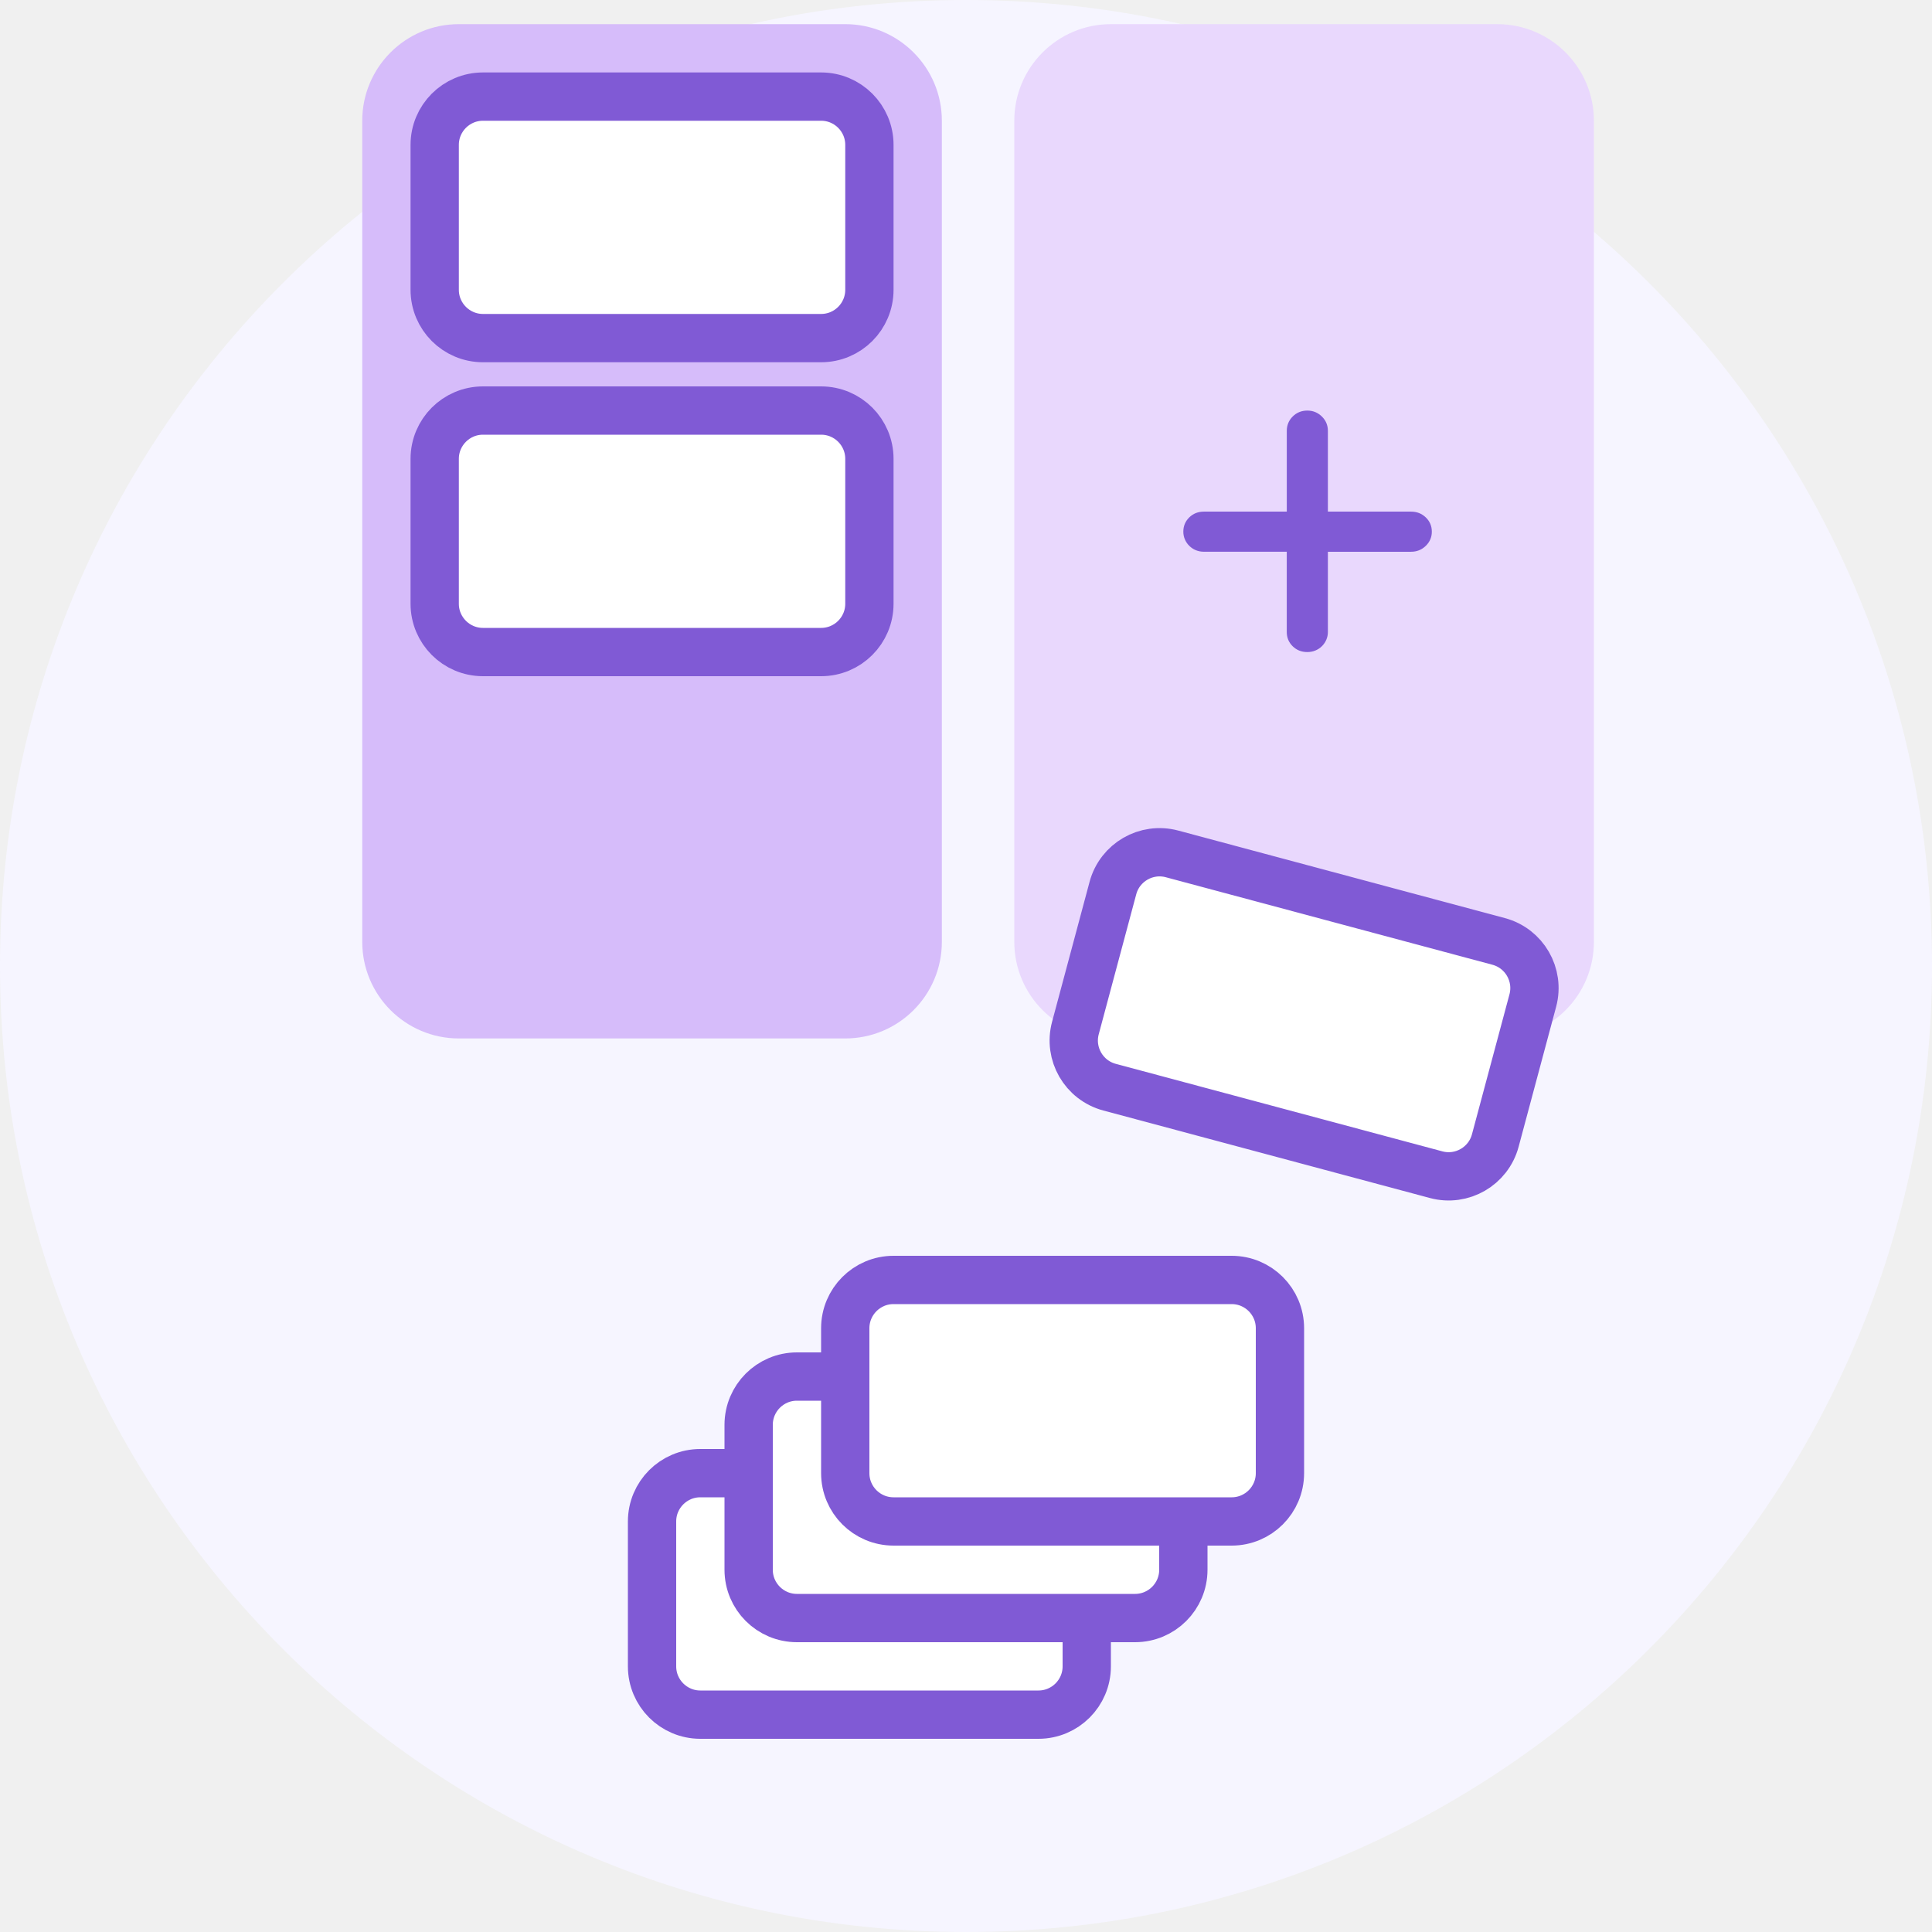
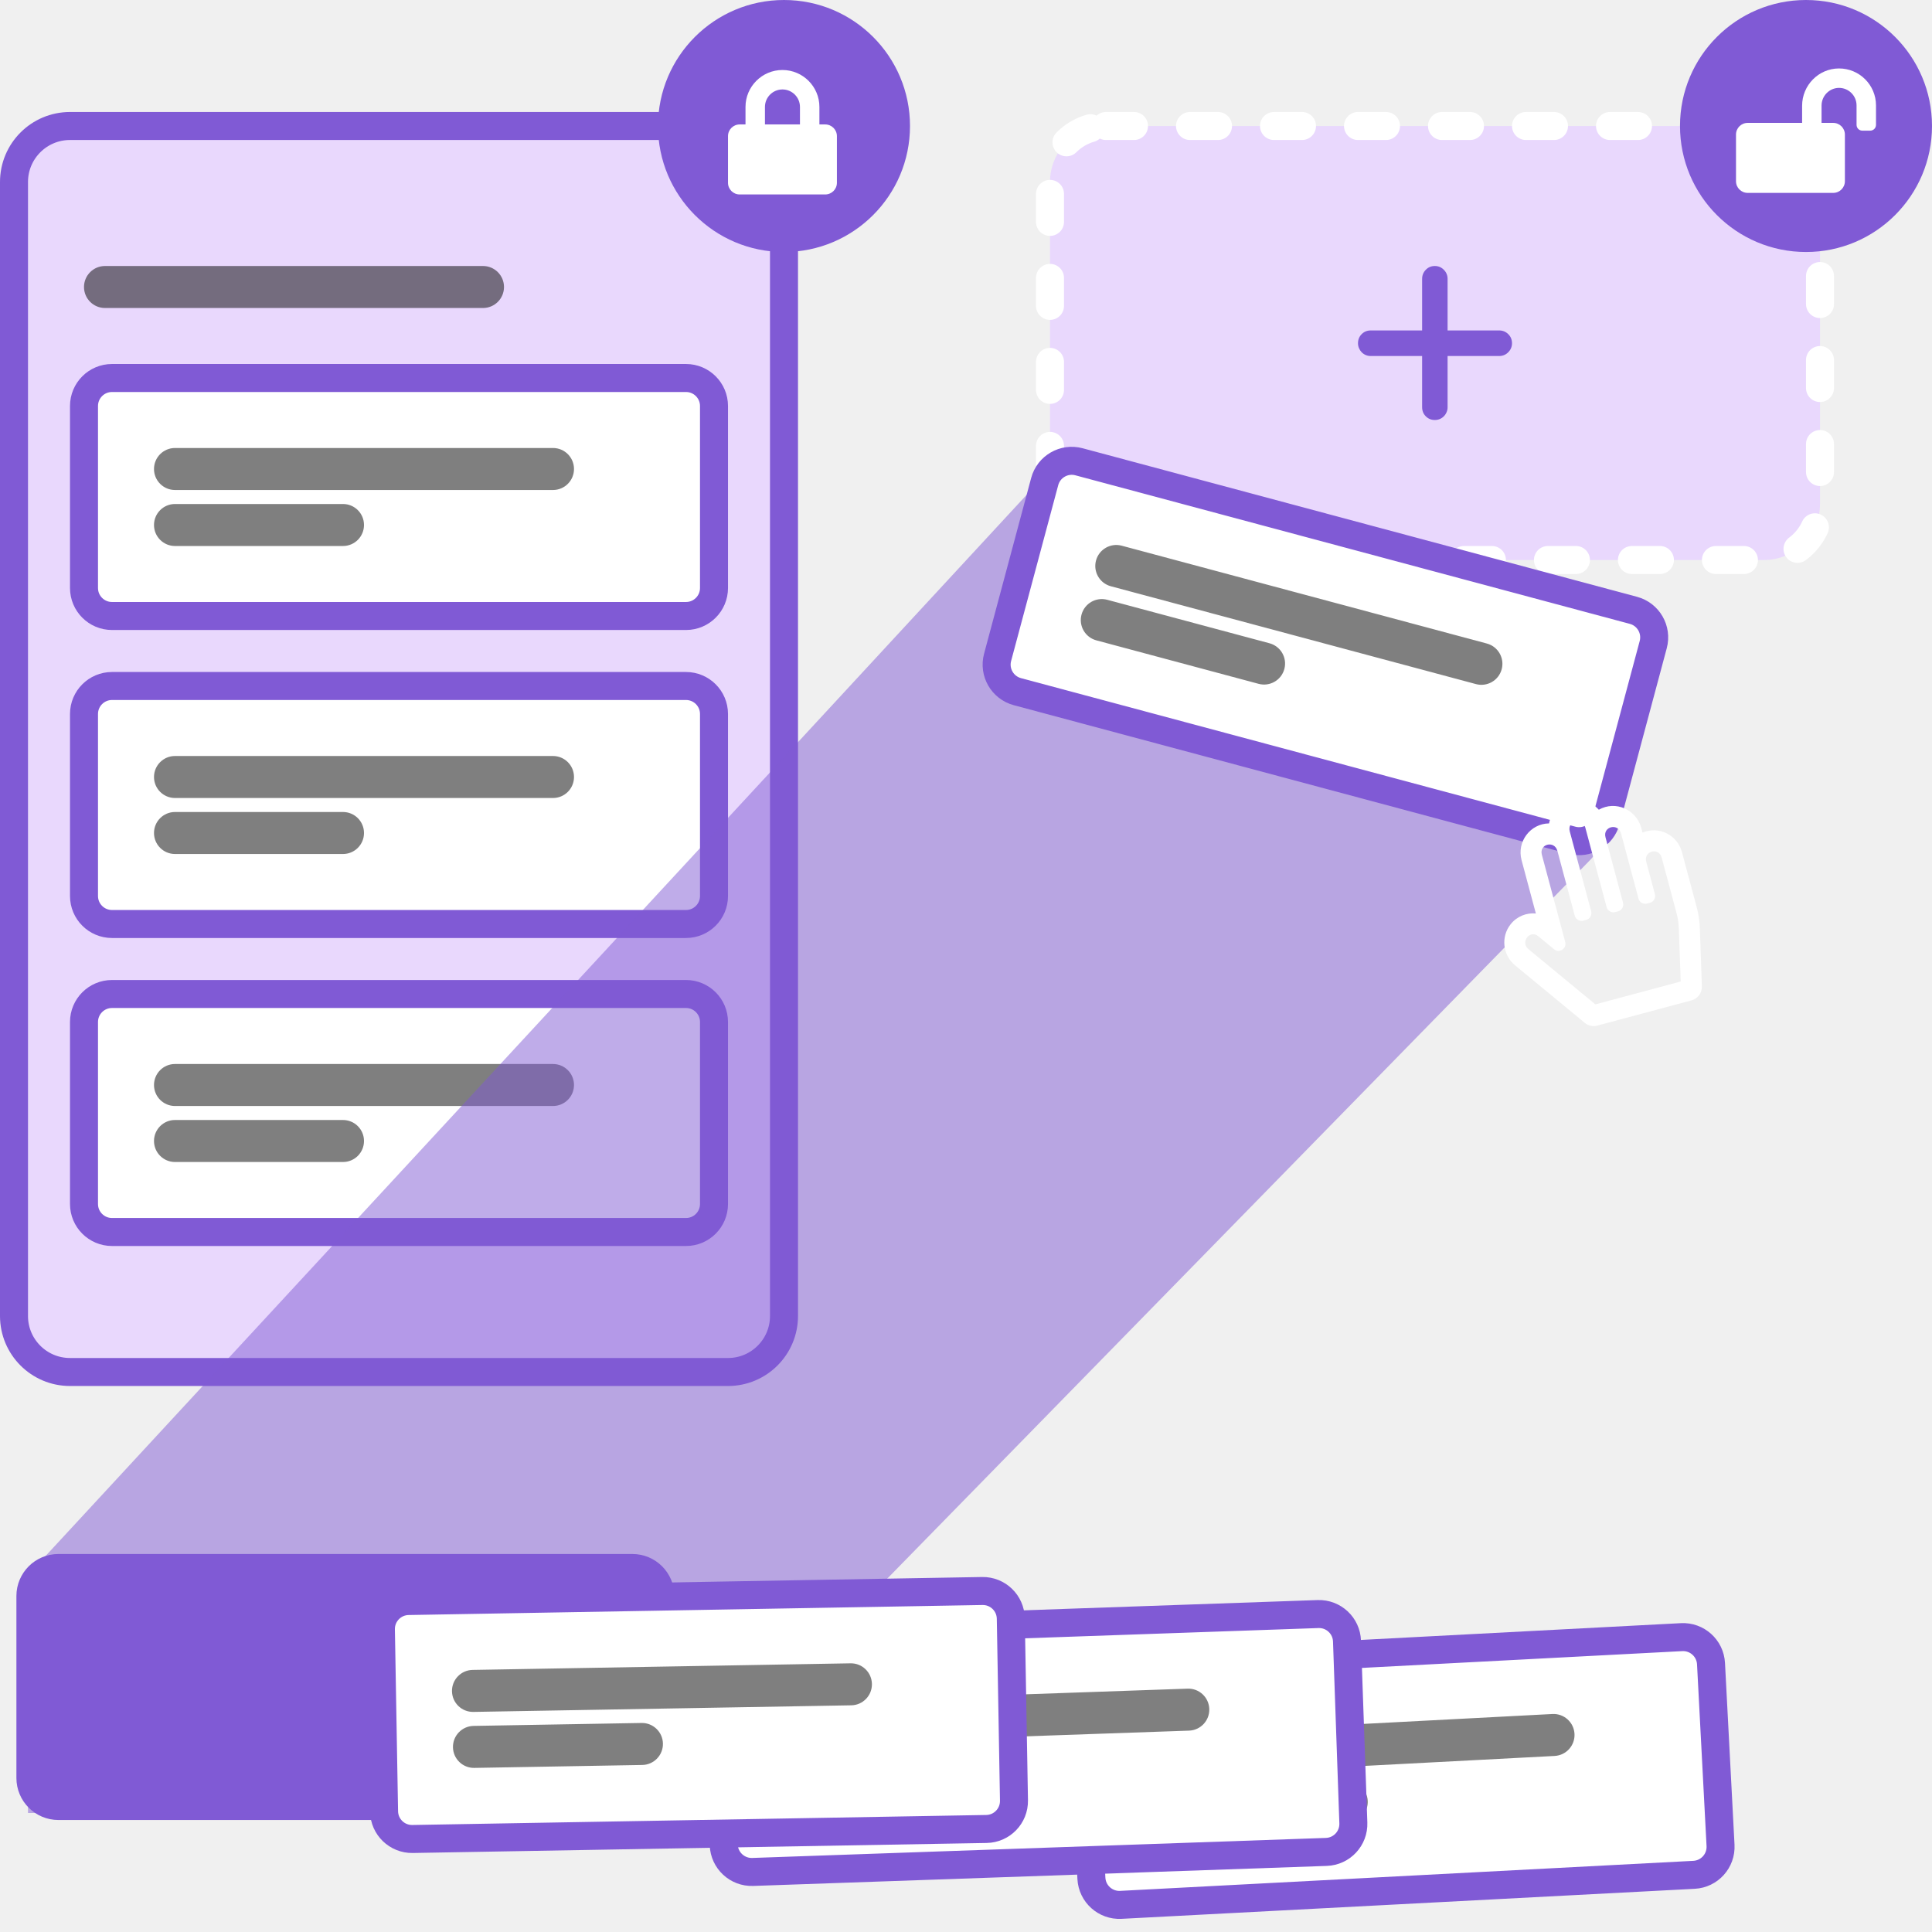
- <svg xmlns="http://www.w3.org/2000/svg" height="80" viewBox="0 0 80 80" width="80">
-   <g fill="none" fill-rule="evenodd">
-     <circle cx="40" cy="40" fill="#f6f5ff" r="40" />
-     <g transform="translate(42 1)">
-       <path d="m4 0h16c2.209 0 4 1.791 4 4v34c0 2.209-1.791 4-4 4h-16c-2.209 0-4-1.791-4-4v-34c0-2.209 1.791-4 4-4z" fill="#e9d8fd" />
-       <path d="m12.135 26c.12 0 .232-.022.335-.065.103-.043.194-.103.27-.18.077-.077.137-.165.18-.265s.065-.207.065-.32v-3.323h3.443c.24 0 .444-.082.611-.245s.25-.359.25-.586c0-.234-.083-.43-.25-.591-.167-.16-.37-.24-.611-.24h-3.443v-3.343c0-.234-.083-.432-.25-.596-.167-.163-.367-.245-.601-.245-.24 0-.442.082-.606.245-.163.163-.245.362-.245.596v3.343h-3.433c-.24 0-.442.08-.606.24-.163.16-.245.357-.245.591 0 .113.022.22.065.32s.103.189.18.265.167.137.27.18.215.065.335.065h3.433v3.323c0 .234.082.43.245.591.163.16.365.24.606.24z" fill="#805ad5" fill-rule="nonzero" />
-     </g>
-     <g transform="translate(15 1)">
-       <path d="m4 0h16c2.209 0 4 1.791 4 4v34c0 2.209-1.791 4-4 4h-16c-2.209 0-4-1.791-4-4v-34c0-2.209 1.791-4 4-4z" fill="#d6bcfa" />
-       <g fill="#fff" stroke="#805ad5" stroke-width="2">
-         <rect height="10" rx="2" width="18" x="3" y="16" />
-         <rect height="10" rx="2" width="18" x="3" y="3" />
+ <svg xmlns="http://www.w3.org/2000/svg" width="138px" height="138px" viewBox="0 0 138 138" version="1.1">
+   <g id="icons" stroke="none" stroke-width="1" fill="none" fill-rule="evenodd">
+     <g id="hybrid-sort-icon" transform="translate(1, 0)">
+       <g id="open-group-copy" transform="translate(74, 9)" fill="#E9D8FD" stroke="#FFFFFF" stroke-dasharray="2,4" stroke-linecap="round" stroke-linejoin="round" stroke-width="2">
+         <path d="M4,0 L51,0 C53.209,-4.05812251e-16 55,1.791 55,4 L55,27 C55,29.209 53.209,31 51,31 L4,31 C1.791,31 2.705415e-16,29.209 0,27 L0,4 C-2.705415e-16,1.791 1.791,4.05812251e-16 4,0 Z" id="open-group" />
      </g>
-     </g>
-     <g fill="#fff" stroke="#805ad5" stroke-width="2" transform="translate(27 34)">
-       <rect height="10" rx="2" width="18" y="27" />
-       <rect height="10" rx="2" width="18" x="4" y="23" />
-       <rect height="10" rx="2" width="18" x="8" y="19" />
-       <rect height="10" rx="2" transform="matrix(.9659258 .258819 -.258819 .9659258 2.990555 -6.715521)" width="18" x="18" y="3" />
+       <path d="M101.489,30 C101.618,30 101.737,29.976 101.848,29.928 C101.958,29.881 102.055,29.815 102.137,29.73 C102.219,29.646 102.283,29.549 102.329,29.438 C102.376,29.328 102.399,29.211 102.399,29.086 L102.399,29.086 L102.399,25.43 L106.08,25.43 C106.337,25.43 106.554,25.341 106.732,25.161 C106.911,24.981 107,24.766 107,24.517 C107,24.26 106.911,24.043 106.732,23.867 C106.554,23.691 106.337,23.603 106.08,23.603 L106.08,23.603 L102.399,23.603 L102.399,19.925 C102.399,19.668 102.31,19.45 102.131,19.27 C101.953,19.09 101.739,19 101.489,19 C101.232,19 101.017,19.09 100.842,19.27 C100.667,19.45 100.58,19.668 100.58,19.925 L100.58,19.925 L100.58,23.603 L96.91,23.603 C96.653,23.603 96.437,23.691 96.262,23.867 C96.087,24.043 96,24.26 96,24.517 C96,24.641 96.023,24.759 96.07,24.869 C96.116,24.979 96.18,25.076 96.262,25.161 C96.344,25.245 96.44,25.311 96.551,25.359 C96.662,25.407 96.781,25.43 96.91,25.43 L96.91,25.43 L100.58,25.43 L100.58,29.086 C100.58,29.343 100.667,29.56 100.842,29.736 C101.017,29.912 101.232,30 101.489,30 Z" id="+" fill="#805AD5" fill-rule="nonzero" />
+       <g id="Group" transform="translate(119, 0)">
+         <circle id="Oval" fill="#805AD5" cx="9" cy="9" r="9" />
+         <path d="M11.352,4.889 C9.894,4.894 8.722,6.095 8.722,7.554 L8.722,8.778 L4.833,8.778 C4.373,8.778 4,9.151 4,9.611 L4,12.944 C4,13.405 4.373,13.778 4.833,13.778 L10.944,13.778 C11.405,13.778 11.778,13.405 11.778,12.944 L11.778,9.611 C11.778,9.151 11.405,8.778 10.944,8.778 L10.111,8.778 L10.111,7.543 C10.111,6.856 10.661,6.285 11.349,6.278 C12.043,6.271 12.611,6.835 12.611,7.528 L12.611,8.917 C12.611,9.148 12.797,9.333 13.028,9.333 L13.583,9.333 C13.814,9.333 14,9.148 14,8.917 L14,7.528 C14,6.069 12.811,4.884 11.352,4.889 Z" id="Icon/Security/Lock-Open" fill="#FFFFFF" />
+       </g>
+       <g id="open-group" transform="translate(0, 9)" fill="#E9D8FD" stroke="#805AD5" stroke-linecap="round" stroke-linejoin="round" stroke-width="2">
+         <rect x="0" y="0" width="55" height="89" rx="4" />
+       </g>
+       <rect id="Rectangle" fill-opacity="0.5" fill="#000000" x="5" y="19" width="30" height="3" rx="1.5" />
+       <g id="card" transform="translate(5, 27)">
+         <rect stroke="#805AD5" stroke-width="2" fill="#FFFFFF" x="0" y="0" width="45" height="17" rx="2" />
+         <rect id="Rectangle" fill-opacity="0.5" fill="#000000" x="5" y="5" width="30" height="3" rx="1.5" />
+         <rect id="Rectangle-Copy" fill-opacity="0.5" fill="#000000" x="5" y="9" width="15" height="3" rx="1.5" />
+       </g>
+       <g id="card" transform="translate(5, 49)">
+         <rect stroke="#805AD5" stroke-width="2" fill="#FFFFFF" x="0" y="0" width="45" height="17" rx="2" />
+         <rect id="Rectangle" fill-opacity="0.5" fill="#000000" x="5" y="5" width="30" height="3" rx="1.5" />
+         <rect id="Rectangle-Copy" fill-opacity="0.5" fill="#000000" x="5" y="9" width="15" height="3" rx="1.5" />
+       </g>
+       <g id="card" transform="translate(5, 71)">
+         <rect stroke="#805AD5" stroke-width="2" fill="#FFFFFF" x="0" y="0" width="45" height="17" rx="2" />
+         <rect id="Rectangle" fill-opacity="0.5" fill="#000000" x="5" y="5" width="30" height="3" rx="1.5" />
+         <rect id="Rectangle-Copy" fill-opacity="0.5" fill="#000000" x="5" y="9" width="15" height="3" rx="1.5" />
+       </g>
+       <g id="Group" transform="translate(46, 0)">
+         <circle id="Oval" fill="#805AD5" cx="9" cy="9" r="9" />
+         <path d="M11.945,8.889 L11.529,8.889 L11.529,7.639 C11.529,6.184 10.344,5 8.889,5 C7.434,5 6.25,6.184 6.25,7.639 L6.25,8.889 L5.833,8.889 C5.373,8.889 5,9.263 5,9.723 L5,13.057 C5,13.517 5.373,13.89 5.833,13.89 L11.945,13.89 C12.405,13.89 12.779,13.517 12.779,13.057 L12.779,9.723 C12.779,9.263 12.405,8.889 11.945,8.889 Z M10.14,8.889 L7.639,8.889 L7.639,7.639 C7.639,6.95 8.2,6.389 8.889,6.389 C9.579,6.389 10.14,6.95 10.14,7.639 L10.14,8.889 Z" id="Icon/Security/Lock" fill="#FFFFFF" />
+       </g>
+       <g id="Group" transform="translate(1, 32)">
+         <path d="M74.666,1.312 L114.558,11.981 C115.625,12.266 116.259,13.362 115.974,14.43 C115.973,14.433 115.972,14.436 115.971,14.439 L112.137,28.499 C112.047,28.828 111.875,29.128 111.637,29.371 L45,97.5 L45,97.5 L0,97.5 L0,80.5 L72.681,1.886 C73.185,1.341 73.949,1.12 74.666,1.312 Z" id="card-shadow" fill-opacity="0.5" fill="#805AD5" />
+         <g transform="translate(75.58598, 86)" id="card-copy-5">
+           <g transform="translate(22.5, 8.5) rotate(-3) translate(-22.5, -8.5) " id="card">
+             <rect stroke="#805AD5" stroke-width="2" fill="#FFFFFF" x="0" y="0" width="45" height="17" rx="2" />
+             <rect id="Rectangle" fill-opacity="0.5" fill="#000000" x="5" y="5" width="30" height="3" rx="1.5" />
+             <rect id="Rectangle-Copy" fill-opacity="0.5" fill="#000000" x="5" y="9" width="15" height="3" rx="1.5" />
+           </g>
+         </g>
+         <g transform="translate(49.4549, 84)" id="card-copy-4">
+           <g transform="translate(22.5, 8.5) rotate(-2) translate(-22.5, -8.5) " id="card">
+             <rect stroke="#805AD5" stroke-width="2" fill="#FFFFFF" x="0" y="0" width="45" height="17" rx="2" />
+             <rect id="Rectangle" fill-opacity="0.5" fill="#000000" x="5" y="5" width="30" height="3" rx="1.5" />
+             <rect id="Rectangle-Copy" fill-opacity="0.5" fill="#000000" x="5" y="9" width="15" height="3" rx="1.5" />
+           </g>
+         </g>
+         <g id="card-copy-3" transform="translate(0.17196, 80)" fill="#805AD5" stroke="#805AD5" stroke-width="2">
+           <g id="card">
+             <rect x="0" y="0" width="45" height="17" rx="2" />
+           </g>
+         </g>
+         <g transform="translate(25.31688, 82)" id="card-copy-3">
+           <g transform="translate(22.5, 8.5) rotate(-1) translate(-22.5, -8.5) " id="card">
+             <rect stroke="#805AD5" stroke-width="2" fill="#FFFFFF" x="0" y="0" width="45" height="17" rx="2" />
+             <rect id="Rectangle" fill-opacity="0.5" fill="#000000" x="5" y="5" width="30" height="3" rx="1.5" />
+             <rect id="Rectangle-Copy" fill-opacity="0.5" fill="#000000" x="5" y="9" width="15" height="3" rx="1.5" />
+           </g>
+         </g>
+         <g transform="translate(70.17196, 6)" id="card-copy-2">
+           <g transform="translate(22.5, 8.5) rotate(15) translate(-22.5, -8.5) " id="card">
+             <rect stroke="#805AD5" stroke-width="2" fill="#FFFFFF" x="0" y="0" width="45" height="17" rx="2" />
+             <rect id="Rectangle" fill-opacity="0.5" fill="#000000" x="5" y="5" width="30" height="3" rx="1.5" />
+             <rect id="Rectangle-Copy" fill-opacity="0.5" fill="#000000" x="5" y="9" width="15" height="3" rx="1.5" />
+           </g>
+         </g>
+         <g transform="translate(104, 25)" fill="#FFFFFF" id="Icon/Hands/Hand-Paper-(Outline)">
+           <g transform="translate(8, 8) rotate(-15) translate(-8, -8) ">
+             <path d="M12.643,3.52 L12.643,3.182 C12.643,1.819 11.377,0.785 10.048,1.133 C9.247,-0.413 7.108,-0.349 6.361,1.157 C5.071,0.827 3.786,1.811 3.786,3.187 L3.786,7.129 C3.162,6.897 2.432,6.971 1.846,7.406 C0.928,8.087 0.727,9.385 1.391,10.317 L5.14,15.58 C5.328,15.844 5.631,16 5.954,16 L12.92,16 C13.386,16 13.79,15.678 13.894,15.225 L14.838,11.132 C14.945,10.664 15,10.185 15,9.705 L15,5.594 C15,4.324 13.89,3.344 12.643,3.52 Z M13.5,9.705 C13.5,10.072 13.458,10.438 13.376,10.795 L12.522,14.5 L6.212,14.5 L2.612,9.447 C2.161,8.814 3.082,8.11 3.531,8.741 L4.379,9.931 C4.66,10.325 5.286,10.127 5.286,9.64 L5.286,3.187 C5.286,2.386 6.429,2.412 6.429,3.209 L6.429,8 C6.429,8.276 6.652,8.5 6.929,8.5 L7.143,8.5 C7.419,8.5 7.643,8.276 7.643,8 L7.643,2.094 C7.643,1.292 8.786,1.318 8.786,2.115 L8.786,8 C8.786,8.276 9.01,8.5 9.286,8.5 L9.5,8.5 C9.776,8.5 10,8.276 10,8 L10,3.16 C10,2.358 11.143,2.385 11.143,3.182 L11.143,8 C11.143,8.276 11.367,8.5 11.643,8.5 L11.857,8.5 C12.133,8.5 12.357,8.276 12.357,8 L12.357,5.615 C12.357,4.795 13.5,4.814 13.5,5.594 L13.5,9.705 L13.5,9.705 Z" />
+           </g>
+         </g>
+       </g>
    </g>
  </g>
</svg>
